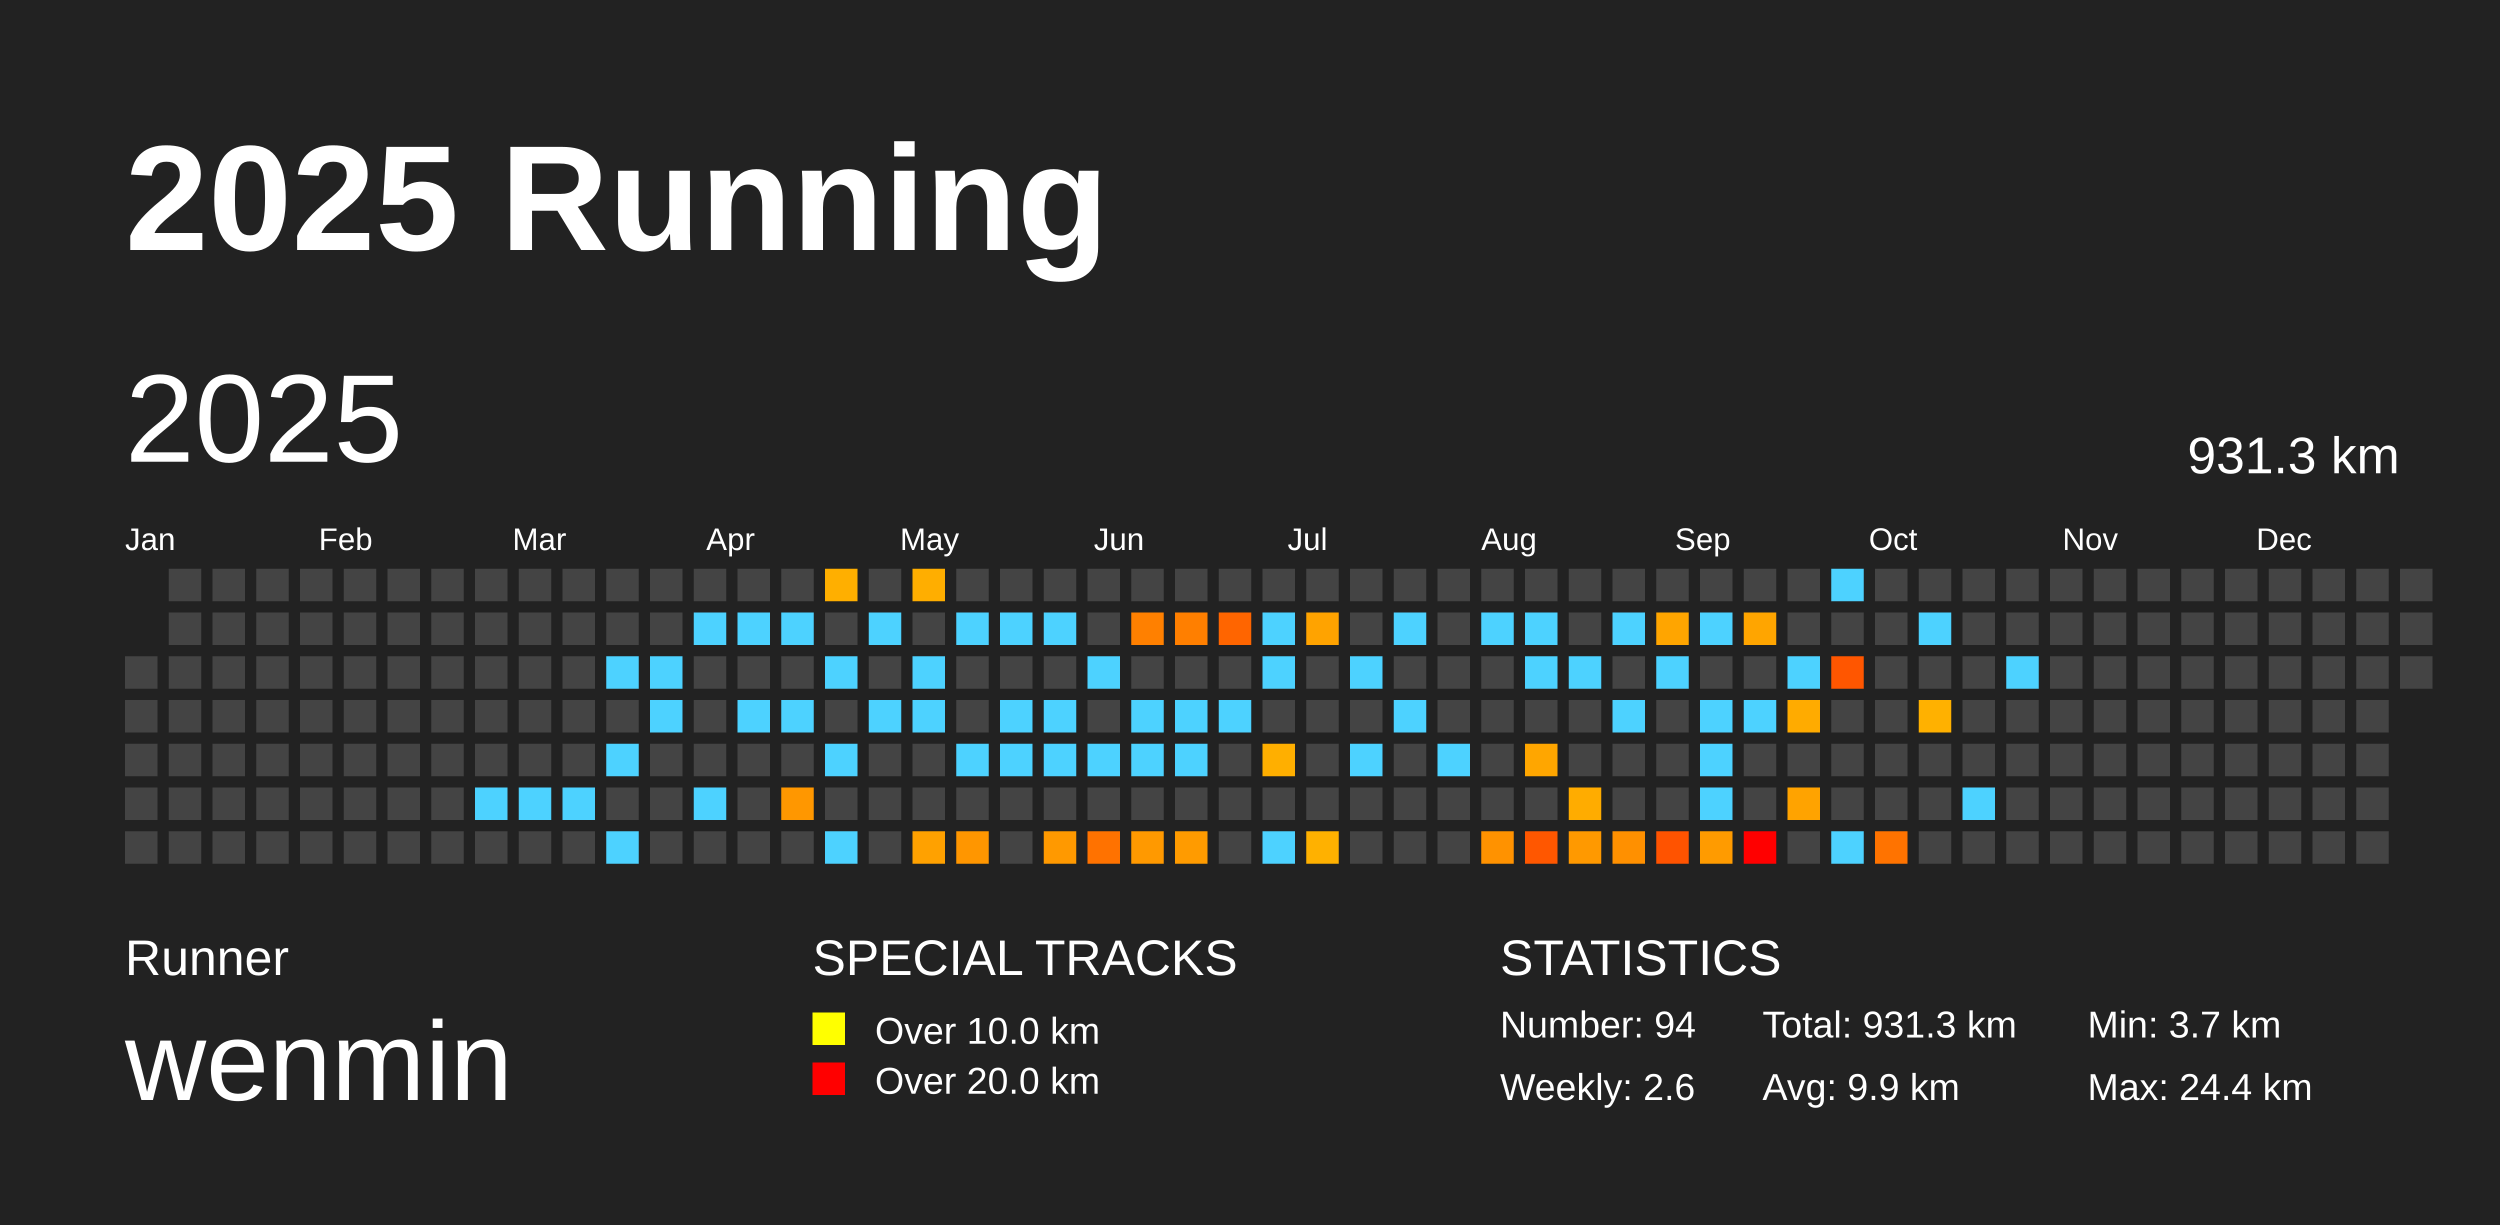
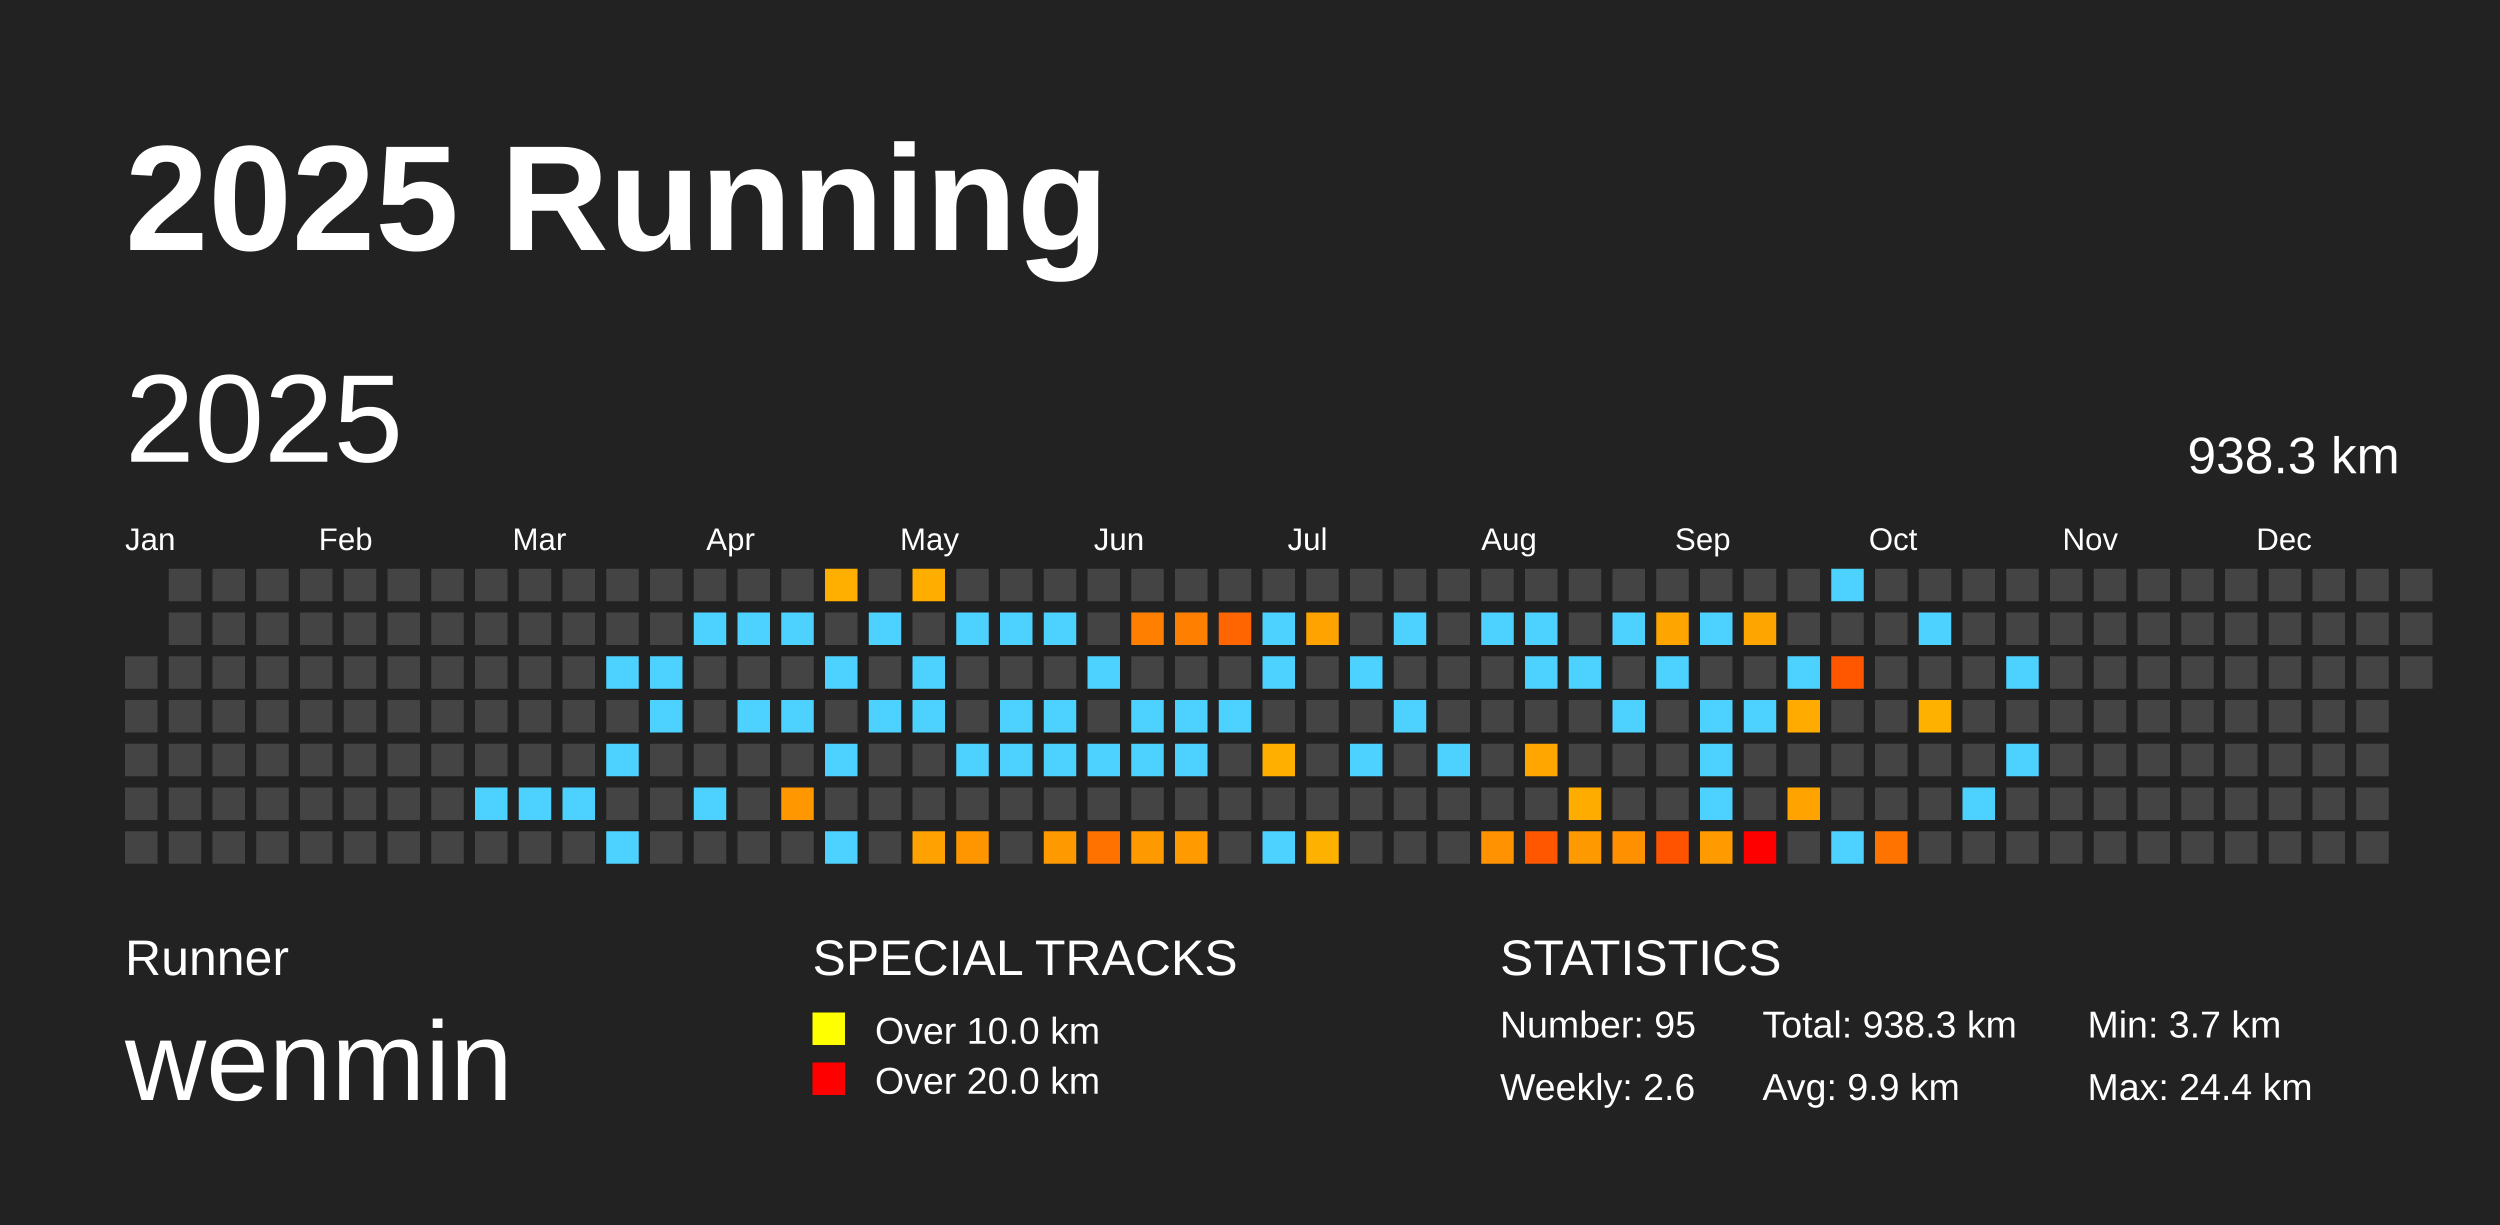
<svg xmlns="http://www.w3.org/2000/svg" baseProfile="full" height="98mm" version="1.1" viewBox="0,0,200,98" width="200mm">
  <defs />
  <rect fill="#222222" height="98" width="200" x="0" y="0" />
  <text fill="#FFFFFF" style="font-size:12px; font-family:Arial; font-weight:bold;" x="10" y="20">2025 Running</text>
  <text fill="#FFFFFF" style="font-size:4px; font-family:Arial" x="10" y="78">Runner</text>
  <text fill="#FFFFFF" style="font-size:9px; font-family:Arial" x="10" y="88">wenmin</text>
  <text fill="#FFFFFF" style="font-size:4px; font-family:Arial" x="65" y="78">SPECIAL TRACKS</text>
  <rect fill="yellow" height="2.6" width="2.6" x="65" y="81" />
  <text fill="#FFFFFF" style="font-size:3px; font-family:Arial" x="70" y="83.5">Over 10.0 km</text>
  <rect fill="red" height="2.6" width="2.6" x="65" y="85" />
  <text fill="#FFFFFF" style="font-size:3px; font-family:Arial" x="70" y="87.5">Over 20.0 km</text>
  <text fill="#FFFFFF" style="font-size:4px; font-family:Arial" x="120" y="78">STATISTICS</text>
-   <text fill="#FFFFFF" style="font-size:3px; font-family:Arial" x="120" y="83">Number: 94</text>
+   <text fill="#FFFFFF" style="font-size:3px; font-family:Arial" x="120" y="83">Number: 95</text>
  <text fill="#FFFFFF" style="font-size:3px; font-family:Arial" x="120" y="88">Weekly: 2.6</text>
-   <text fill="#FFFFFF" style="font-size:3px; font-family:Arial" x="141" y="83">Total: 931.3 km</text>
+   <text fill="#FFFFFF" style="font-size:3px; font-family:Arial" x="141" y="83">Total: 938.3 km</text>
  <text fill="#FFFFFF" style="font-size:3px; font-family:Arial" x="141" y="88">Avg: 9.9 km</text>
  <text fill="#FFFFFF" style="font-size:3px; font-family:Arial" x="167" y="83">Min: 3.7 km</text>
  <text fill="#FFFFFF" style="font-size:3px; font-family:Arial" x="167" y="88">Max: 24.4 km</text>
  <text dominant-baseline="hanging" fill="#FFFFFF" style="font-size:10.0px; font-family:Arial;" x="10" y="30">2025</text>
-   <text dominant-baseline="hanging" fill="#FFFFFF" style="font-size:4.125px; font-family:Arial;" x="175" y="35">931.3 km</text>
+   <text dominant-baseline="hanging" fill="#FFFFFF" style="font-size:4.125px; font-family:Arial;" x="175" y="35">938.3 km</text>
  <text fill="#FFFFFF" style="font-size:2.5px; font-family:Arial" x="10.0" y="44">Jan</text>
  <text fill="#FFFFFF" style="font-size:2.5px; font-family:Arial" x="25.5" y="44">Feb</text>
  <text fill="#FFFFFF" style="font-size:2.5px; font-family:Arial" x="41.0" y="44">Mar</text>
  <text fill="#FFFFFF" style="font-size:2.5px; font-family:Arial" x="56.5" y="44">Apr</text>
  <text fill="#FFFFFF" style="font-size:2.5px; font-family:Arial" x="72.0" y="44">May</text>
  <text fill="#FFFFFF" style="font-size:2.5px; font-family:Arial" x="87.5" y="44">Jun</text>
  <text fill="#FFFFFF" style="font-size:2.5px; font-family:Arial" x="103.0" y="44">Jul</text>
  <text fill="#FFFFFF" style="font-size:2.5px; font-family:Arial" x="118.5" y="44">Aug</text>
  <text fill="#FFFFFF" style="font-size:2.5px; font-family:Arial" x="134.0" y="44">Sep</text>
  <text fill="#FFFFFF" style="font-size:2.5px; font-family:Arial" x="149.5" y="44">Oct</text>
  <text fill="#FFFFFF" style="font-size:2.5px; font-family:Arial" x="165.0" y="44">Nov</text>
  <text fill="#FFFFFF" style="font-size:2.5px; font-family:Arial" x="180.5" y="44">Dec</text>
  <rect fill="#444444" height="2.6" width="2.6" x="10.0" y="52.5" />
  <rect fill="#444444" height="2.6" width="2.6" x="10.0" y="56.0" />
  <rect fill="#444444" height="2.6" width="2.6" x="10.0" y="59.5" />
  <rect fill="#444444" height="2.6" width="2.6" x="10.0" y="63.0" />
  <rect fill="#444444" height="2.6" width="2.6" x="10.0" y="66.5" />
  <rect fill="#444444" height="2.6" width="2.6" x="13.5" y="45.5" />
  <rect fill="#444444" height="2.6" width="2.6" x="13.5" y="49.0" />
  <rect fill="#444444" height="2.6" width="2.6" x="13.5" y="52.5" />
  <rect fill="#444444" height="2.6" width="2.6" x="13.5" y="56.0" />
  <rect fill="#444444" height="2.6" width="2.6" x="13.5" y="59.5" />
  <rect fill="#444444" height="2.6" width="2.6" x="13.5" y="63.0" />
  <rect fill="#444444" height="2.6" width="2.6" x="13.5" y="66.5" />
  <rect fill="#444444" height="2.6" width="2.6" x="17.0" y="45.5" />
  <rect fill="#444444" height="2.6" width="2.6" x="17.0" y="49.0" />
  <rect fill="#444444" height="2.6" width="2.6" x="17.0" y="52.5" />
  <rect fill="#444444" height="2.6" width="2.6" x="17.0" y="56.0" />
  <rect fill="#444444" height="2.6" width="2.6" x="17.0" y="59.5" />
  <rect fill="#444444" height="2.6" width="2.6" x="17.0" y="63.0" />
  <rect fill="#444444" height="2.6" width="2.6" x="17.0" y="66.5" />
  <rect fill="#444444" height="2.6" width="2.6" x="20.5" y="45.5" />
  <rect fill="#444444" height="2.6" width="2.6" x="20.5" y="49.0" />
  <rect fill="#444444" height="2.6" width="2.6" x="20.5" y="52.5" />
  <rect fill="#444444" height="2.6" width="2.6" x="20.5" y="56.0" />
  <rect fill="#444444" height="2.6" width="2.6" x="20.5" y="59.5" />
  <rect fill="#444444" height="2.6" width="2.6" x="20.5" y="63.0" />
  <rect fill="#444444" height="2.6" width="2.6" x="20.5" y="66.5" />
  <rect fill="#444444" height="2.6" width="2.6" x="24.0" y="45.5" />
  <rect fill="#444444" height="2.6" width="2.6" x="24.0" y="49.0" />
  <rect fill="#444444" height="2.6" width="2.6" x="24.0" y="52.5" />
  <rect fill="#444444" height="2.6" width="2.6" x="24.0" y="56.0" />
  <rect fill="#444444" height="2.6" width="2.6" x="24.0" y="59.5" />
  <rect fill="#444444" height="2.6" width="2.6" x="24.0" y="63.0" />
  <rect fill="#444444" height="2.6" width="2.6" x="24.0" y="66.5" />
  <rect fill="#444444" height="2.6" width="2.6" x="27.5" y="45.5" />
  <rect fill="#444444" height="2.6" width="2.6" x="27.5" y="49.0" />
  <rect fill="#444444" height="2.6" width="2.6" x="27.5" y="52.5" />
  <rect fill="#444444" height="2.6" width="2.6" x="27.5" y="56.0" />
  <rect fill="#444444" height="2.6" width="2.6" x="27.5" y="59.5" />
  <rect fill="#444444" height="2.6" width="2.6" x="27.5" y="63.0" />
  <rect fill="#444444" height="2.6" width="2.6" x="27.5" y="66.5" />
  <rect fill="#444444" height="2.6" width="2.6" x="31.0" y="45.5" />
  <rect fill="#444444" height="2.6" width="2.6" x="31.0" y="49.0" />
  <rect fill="#444444" height="2.6" width="2.6" x="31.0" y="52.5" />
  <rect fill="#444444" height="2.6" width="2.6" x="31.0" y="56.0" />
  <rect fill="#444444" height="2.6" width="2.6" x="31.0" y="59.5" />
  <rect fill="#444444" height="2.6" width="2.6" x="31.0" y="63.0" />
  <rect fill="#444444" height="2.6" width="2.6" x="31.0" y="66.5" />
  <rect fill="#444444" height="2.6" width="2.6" x="34.5" y="45.5" />
  <rect fill="#444444" height="2.6" width="2.6" x="34.5" y="49.0" />
  <rect fill="#444444" height="2.6" width="2.6" x="34.5" y="52.5" />
  <rect fill="#444444" height="2.6" width="2.6" x="34.5" y="56.0" />
  <rect fill="#444444" height="2.6" width="2.6" x="34.5" y="59.5" />
  <rect fill="#444444" height="2.6" width="2.6" x="34.5" y="63.0" />
  <rect fill="#444444" height="2.6" width="2.6" x="34.5" y="66.5" />
  <rect fill="#444444" height="2.6" width="2.6" x="38.0" y="45.5" />
  <rect fill="#444444" height="2.6" width="2.6" x="38.0" y="49.0" />
  <rect fill="#444444" height="2.6" width="2.6" x="38.0" y="52.5" />
  <rect fill="#444444" height="2.6" width="2.6" x="38.0" y="56.0" />
  <rect fill="#444444" height="2.6" width="2.6" x="38.0" y="59.5" />
  <rect fill="#4dd2ff" height="2.6" width="2.6" x="38.0" y="63.0" />
  <rect fill="#444444" height="2.6" width="2.6" x="38.0" y="66.5" />
  <rect fill="#444444" height="2.6" width="2.6" x="41.5" y="45.5" />
  <rect fill="#444444" height="2.6" width="2.6" x="41.5" y="49.0" />
  <rect fill="#444444" height="2.6" width="2.6" x="41.5" y="52.5" />
  <rect fill="#444444" height="2.6" width="2.6" x="41.5" y="56.0" />
  <rect fill="#444444" height="2.6" width="2.6" x="41.5" y="59.5" />
  <rect fill="#4dd2ff" height="2.6" width="2.6" x="41.5" y="63.0" />
  <rect fill="#444444" height="2.6" width="2.6" x="41.5" y="66.5" />
  <rect fill="#444444" height="2.6" width="2.6" x="45.0" y="45.5" />
  <rect fill="#444444" height="2.6" width="2.6" x="45.0" y="49.0" />
  <rect fill="#444444" height="2.6" width="2.6" x="45.0" y="52.5" />
  <rect fill="#444444" height="2.6" width="2.6" x="45.0" y="56.0" />
  <rect fill="#444444" height="2.6" width="2.6" x="45.0" y="59.5" />
  <rect fill="#4dd2ff" height="2.6" width="2.6" x="45.0" y="63.0" />
  <rect fill="#444444" height="2.6" width="2.6" x="45.0" y="66.5" />
  <rect fill="#444444" height="2.6" width="2.6" x="48.5" y="45.5" />
  <rect fill="#444444" height="2.6" width="2.6" x="48.5" y="49.0" />
  <rect fill="#4dd2ff" height="2.6" width="2.6" x="48.5" y="52.5" />
  <rect fill="#444444" height="2.6" width="2.6" x="48.5" y="56.0" />
  <rect fill="#4dd2ff" height="2.6" width="2.6" x="48.5" y="59.5" />
  <rect fill="#444444" height="2.6" width="2.6" x="48.5" y="63.0" />
  <rect fill="#4dd2ff" height="2.6" width="2.6" x="48.5" y="66.5" />
  <rect fill="#444444" height="2.6" width="2.6" x="52.0" y="45.5" />
  <rect fill="#444444" height="2.6" width="2.6" x="52.0" y="49.0" />
  <rect fill="#4dd2ff" height="2.6" width="2.6" x="52.0" y="52.5" />
  <rect fill="#4dd2ff" height="2.6" width="2.6" x="52.0" y="56.0" />
  <rect fill="#444444" height="2.6" width="2.6" x="52.0" y="59.5" />
  <rect fill="#444444" height="2.6" width="2.6" x="52.0" y="63.0" />
  <rect fill="#444444" height="2.6" width="2.6" x="52.0" y="66.5" />
  <rect fill="#444444" height="2.6" width="2.6" x="55.5" y="45.5" />
  <rect fill="#4dd2ff" height="2.6" width="2.6" x="55.5" y="49.0" />
  <rect fill="#444444" height="2.6" width="2.6" x="55.5" y="52.5" />
  <rect fill="#444444" height="2.6" width="2.6" x="55.5" y="56.0" />
  <rect fill="#444444" height="2.6" width="2.6" x="55.5" y="59.5" />
  <rect fill="#4dd2ff" height="2.6" width="2.6" x="55.5" y="63.0" />
  <rect fill="#444444" height="2.6" width="2.6" x="55.5" y="66.5" />
  <rect fill="#444444" height="2.6" width="2.6" x="59.0" y="45.5" />
  <rect fill="#4dd2ff" height="2.6" width="2.6" x="59.0" y="49.0" />
  <rect fill="#444444" height="2.6" width="2.6" x="59.0" y="52.5" />
  <rect fill="#4dd2ff" height="2.6" width="2.6" x="59.0" y="56.0" />
  <rect fill="#444444" height="2.6" width="2.6" x="59.0" y="59.5" />
  <rect fill="#444444" height="2.6" width="2.6" x="59.0" y="63.0" />
  <rect fill="#444444" height="2.6" width="2.6" x="59.0" y="66.5" />
  <rect fill="#444444" height="2.6" width="2.6" x="62.5" y="45.5" />
  <rect fill="#4dd2ff" height="2.6" width="2.6" x="62.5" y="49.0" />
  <rect fill="#444444" height="2.6" width="2.6" x="62.5" y="52.5" />
  <rect fill="#4dd2ff" height="2.6" width="2.6" x="62.5" y="56.0" />
  <rect fill="#444444" height="2.6" width="2.6" x="62.5" y="59.5" />
  <rect fill="#ff9700" height="2.6" width="2.6" x="62.5" y="63.0" />
  <rect fill="#444444" height="2.6" width="2.6" x="62.5" y="66.5" />
  <rect fill="#ffaf00" height="2.6" width="2.6" x="66.0" y="45.5" />
  <rect fill="#444444" height="2.6" width="2.6" x="66.0" y="49.0" />
  <rect fill="#4dd2ff" height="2.6" width="2.6" x="66.0" y="52.5" />
  <rect fill="#444444" height="2.6" width="2.6" x="66.0" y="56.0" />
  <rect fill="#4dd2ff" height="2.6" width="2.6" x="66.0" y="59.5" />
  <rect fill="#444444" height="2.6" width="2.6" x="66.0" y="63.0" />
  <rect fill="#4dd2ff" height="2.6" width="2.6" x="66.0" y="66.5" />
  <rect fill="#444444" height="2.6" width="2.6" x="69.5" y="45.5" />
  <rect fill="#4dd2ff" height="2.6" width="2.6" x="69.5" y="49.0" />
  <rect fill="#444444" height="2.6" width="2.6" x="69.5" y="52.5" />
  <rect fill="#4dd2ff" height="2.6" width="2.6" x="69.5" y="56.0" />
  <rect fill="#444444" height="2.6" width="2.6" x="69.5" y="59.5" />
  <rect fill="#444444" height="2.6" width="2.6" x="69.5" y="63.0" />
  <rect fill="#444444" height="2.6" width="2.6" x="69.5" y="66.5" />
  <rect fill="#ffae00" height="2.6" width="2.6" x="73.0" y="45.5" />
  <rect fill="#444444" height="2.6" width="2.6" x="73.0" y="49.0" />
  <rect fill="#4dd2ff" height="2.6" width="2.6" x="73.0" y="52.5" />
  <rect fill="#4dd2ff" height="2.6" width="2.6" x="73.0" y="56.0" />
  <rect fill="#444444" height="2.6" width="2.6" x="73.0" y="59.5" />
  <rect fill="#444444" height="2.6" width="2.6" x="73.0" y="63.0" />
  <rect fill="#ffa100" height="2.6" width="2.6" x="73.0" y="66.5" />
  <rect fill="#444444" height="2.6" width="2.6" x="76.5" y="45.5" />
  <rect fill="#4dd2ff" height="2.6" width="2.6" x="76.5" y="49.0" />
  <rect fill="#444444" height="2.6" width="2.6" x="76.5" y="52.5" />
  <rect fill="#444444" height="2.6" width="2.6" x="76.5" y="56.0" />
  <rect fill="#4dd2ff" height="2.6" width="2.6" x="76.5" y="59.5" />
  <rect fill="#444444" height="2.6" width="2.6" x="76.5" y="63.0" />
  <rect fill="#ff9600" height="2.6" width="2.6" x="76.5" y="66.5" />
  <rect fill="#444444" height="2.6" width="2.6" x="80.0" y="45.5" />
  <rect fill="#4dd2ff" height="2.6" width="2.6" x="80.0" y="49.0" />
  <rect fill="#444444" height="2.6" width="2.6" x="80.0" y="52.5" />
  <rect fill="#4dd2ff" height="2.6" width="2.6" x="80.0" y="56.0" />
  <rect fill="#4dd2ff" height="2.6" width="2.6" x="80.0" y="59.5" />
  <rect fill="#444444" height="2.6" width="2.6" x="80.0" y="63.0" />
  <rect fill="#444444" height="2.6" width="2.6" x="80.0" y="66.5" />
  <rect fill="#444444" height="2.6" width="2.6" x="83.5" y="45.5" />
  <rect fill="#4dd2ff" height="2.6" width="2.6" x="83.5" y="49.0" />
  <rect fill="#444444" height="2.6" width="2.6" x="83.5" y="52.5" />
  <rect fill="#4dd2ff" height="2.6" width="2.6" x="83.5" y="56.0" />
  <rect fill="#4dd2ff" height="2.6" width="2.6" x="83.5" y="59.5" />
  <rect fill="#444444" height="2.6" width="2.6" x="83.5" y="63.0" />
  <rect fill="#ff9900" height="2.6" width="2.6" x="83.5" y="66.5" />
  <rect fill="#444444" height="2.6" width="2.6" x="87.0" y="45.5" />
  <rect fill="#444444" height="2.6" width="2.6" x="87.0" y="49.0" />
  <rect fill="#4dd2ff" height="2.6" width="2.6" x="87.0" y="52.5" />
  <rect fill="#444444" height="2.6" width="2.6" x="87.0" y="56.0" />
  <rect fill="#4dd2ff" height="2.6" width="2.6" x="87.0" y="59.5" />
  <rect fill="#444444" height="2.6" width="2.6" x="87.0" y="63.0" />
  <rect fill="#ff7200" height="2.6" width="2.6" x="87.0" y="66.5" />
  <rect fill="#444444" height="2.6" width="2.6" x="90.5" y="45.5" />
  <rect fill="#ff8000" height="2.6" width="2.6" x="90.5" y="49.0" />
  <rect fill="#444444" height="2.6" width="2.6" x="90.5" y="52.5" />
  <rect fill="#4dd2ff" height="2.6" width="2.6" x="90.5" y="56.0" />
  <rect fill="#4dd2ff" height="2.6" width="2.6" x="90.5" y="59.5" />
  <rect fill="#444444" height="2.6" width="2.6" x="90.5" y="63.0" />
  <rect fill="#ff9900" height="2.6" width="2.6" x="90.5" y="66.5" />
  <rect fill="#444444" height="2.6" width="2.6" x="94.0" y="45.5" />
  <rect fill="#ff7f00" height="2.6" width="2.6" x="94.0" y="49.0" />
  <rect fill="#444444" height="2.6" width="2.6" x="94.0" y="52.5" />
  <rect fill="#4dd2ff" height="2.6" width="2.6" x="94.0" y="56.0" />
  <rect fill="#4dd2ff" height="2.6" width="2.6" x="94.0" y="59.5" />
  <rect fill="#444444" height="2.6" width="2.6" x="94.0" y="63.0" />
  <rect fill="#ff9b00" height="2.6" width="2.6" x="94.0" y="66.5" />
  <rect fill="#444444" height="2.6" width="2.6" x="97.5" y="45.5" />
  <rect fill="#ff6500" height="2.6" width="2.6" x="97.5" y="49.0" />
  <rect fill="#444444" height="2.6" width="2.6" x="97.5" y="52.5" />
  <rect fill="#4dd2ff" height="2.6" width="2.6" x="97.5" y="56.0" />
  <rect fill="#444444" height="2.6" width="2.6" x="97.5" y="59.5" />
  <rect fill="#444444" height="2.6" width="2.6" x="97.5" y="63.0" />
  <rect fill="#444444" height="2.6" width="2.6" x="97.5" y="66.5" />
  <rect fill="#444444" height="2.6" width="2.6" x="101.0" y="45.5" />
  <rect fill="#4dd2ff" height="2.6" width="2.6" x="101.0" y="49.0" />
  <rect fill="#4dd2ff" height="2.6" width="2.6" x="101.0" y="52.5" />
  <rect fill="#444444" height="2.6" width="2.6" x="101.0" y="56.0" />
  <rect fill="#ffaf00" height="2.6" width="2.6" x="101.0" y="59.5" />
  <rect fill="#444444" height="2.6" width="2.6" x="101.0" y="63.0" />
  <rect fill="#4dd2ff" height="2.6" width="2.6" x="101.0" y="66.5" />
  <rect fill="#444444" height="2.6" width="2.6" x="104.5" y="45.5" />
  <rect fill="#ffa300" height="2.6" width="2.6" x="104.5" y="49.0" />
  <rect fill="#444444" height="2.6" width="2.6" x="104.5" y="52.5" />
  <rect fill="#444444" height="2.6" width="2.6" x="104.5" y="56.0" />
  <rect fill="#444444" height="2.6" width="2.6" x="104.5" y="59.5" />
  <rect fill="#444444" height="2.6" width="2.6" x="104.5" y="63.0" />
  <rect fill="#ffb100" height="2.6" width="2.6" x="104.5" y="66.5" />
  <rect fill="#444444" height="2.6" width="2.6" x="108.0" y="45.5" />
  <rect fill="#444444" height="2.6" width="2.6" x="108.0" y="49.0" />
  <rect fill="#4dd2ff" height="2.6" width="2.6" x="108.0" y="52.5" />
  <rect fill="#444444" height="2.6" width="2.6" x="108.0" y="56.0" />
  <rect fill="#4dd2ff" height="2.6" width="2.6" x="108.0" y="59.5" />
  <rect fill="#444444" height="2.6" width="2.6" x="108.0" y="63.0" />
  <rect fill="#444444" height="2.6" width="2.6" x="108.0" y="66.5" />
  <rect fill="#444444" height="2.6" width="2.6" x="111.5" y="45.5" />
  <rect fill="#4dd2ff" height="2.6" width="2.6" x="111.5" y="49.0" />
  <rect fill="#444444" height="2.6" width="2.6" x="111.5" y="52.5" />
  <rect fill="#4dd2ff" height="2.6" width="2.6" x="111.5" y="56.0" />
  <rect fill="#444444" height="2.6" width="2.6" x="111.5" y="59.5" />
  <rect fill="#444444" height="2.6" width="2.6" x="111.5" y="63.0" />
  <rect fill="#444444" height="2.6" width="2.6" x="111.5" y="66.5" />
  <rect fill="#444444" height="2.6" width="2.6" x="115.0" y="45.5" />
  <rect fill="#444444" height="2.6" width="2.6" x="115.0" y="49.0" />
  <rect fill="#444444" height="2.6" width="2.6" x="115.0" y="52.5" />
  <rect fill="#444444" height="2.6" width="2.6" x="115.0" y="56.0" />
  <rect fill="#4dd2ff" height="2.6" width="2.6" x="115.0" y="59.5" />
  <rect fill="#444444" height="2.6" width="2.6" x="115.0" y="63.0" />
  <rect fill="#444444" height="2.6" width="2.6" x="115.0" y="66.5" />
  <rect fill="#444444" height="2.6" width="2.6" x="118.5" y="45.5" />
  <rect fill="#4dd2ff" height="2.6" width="2.6" x="118.5" y="49.0" />
  <rect fill="#444444" height="2.6" width="2.6" x="118.5" y="52.5" />
  <rect fill="#444444" height="2.6" width="2.6" x="118.5" y="56.0" />
  <rect fill="#444444" height="2.6" width="2.6" x="118.5" y="59.5" />
  <rect fill="#444444" height="2.6" width="2.6" x="118.5" y="63.0" />
  <rect fill="#ff9200" height="2.6" width="2.6" x="118.5" y="66.5" />
  <rect fill="#444444" height="2.6" width="2.6" x="122.0" y="45.5" />
  <rect fill="#4dd2ff" height="2.6" width="2.6" x="122.0" y="49.0" />
  <rect fill="#4dd2ff" height="2.6" width="2.6" x="122.0" y="52.5" />
  <rect fill="#444444" height="2.6" width="2.6" x="122.0" y="56.0" />
  <rect fill="#ffa600" height="2.6" width="2.6" x="122.0" y="59.5" />
  <rect fill="#444444" height="2.6" width="2.6" x="122.0" y="63.0" />
  <rect fill="#ff5700" height="2.6" width="2.6" x="122.0" y="66.5" />
  <rect fill="#444444" height="2.6" width="2.6" x="125.5" y="45.5" />
  <rect fill="#444444" height="2.6" width="2.6" x="125.5" y="49.0" />
  <rect fill="#4dd2ff" height="2.6" width="2.6" x="125.5" y="52.5" />
  <rect fill="#444444" height="2.6" width="2.6" x="125.5" y="56.0" />
  <rect fill="#444444" height="2.6" width="2.6" x="125.5" y="59.5" />
  <rect fill="#ffac00" height="2.6" width="2.6" x="125.5" y="63.0" />
  <rect fill="#ff9900" height="2.6" width="2.6" x="125.5" y="66.5" />
  <rect fill="#444444" height="2.6" width="2.6" x="129.0" y="45.5" />
  <rect fill="#4dd2ff" height="2.6" width="2.6" x="129.0" y="49.0" />
  <rect fill="#444444" height="2.6" width="2.6" x="129.0" y="52.5" />
  <rect fill="#4dd2ff" height="2.6" width="2.6" x="129.0" y="56.0" />
  <rect fill="#444444" height="2.6" width="2.6" x="129.0" y="59.5" />
  <rect fill="#444444" height="2.6" width="2.6" x="129.0" y="63.0" />
  <rect fill="#ff9000" height="2.6" width="2.6" x="129.0" y="66.5" />
  <rect fill="#444444" height="2.6" width="2.6" x="132.5" y="45.5" />
  <rect fill="#ffa500" height="2.6" width="2.6" x="132.5" y="49.0" />
  <rect fill="#4dd2ff" height="2.6" width="2.6" x="132.5" y="52.5" />
  <rect fill="#444444" height="2.6" width="2.6" x="132.5" y="56.0" />
  <rect fill="#444444" height="2.6" width="2.6" x="132.5" y="59.5" />
  <rect fill="#444444" height="2.6" width="2.6" x="132.5" y="63.0" />
  <rect fill="#ff5300" height="2.6" width="2.6" x="132.5" y="66.5" />
  <rect fill="#444444" height="2.6" width="2.6" x="136.0" y="45.5" />
  <rect fill="#4dd2ff" height="2.6" width="2.6" x="136.0" y="49.0" />
  <rect fill="#444444" height="2.6" width="2.6" x="136.0" y="52.5" />
  <rect fill="#4dd2ff" height="2.6" width="2.6" x="136.0" y="56.0" />
  <rect fill="#4dd2ff" height="2.6" width="2.6" x="136.0" y="59.5" />
  <rect fill="#4dd2ff" height="2.6" width="2.6" x="136.0" y="63.0" />
  <rect fill="#ff9b00" height="2.6" width="2.6" x="136.0" y="66.5" />
  <rect fill="#444444" height="2.6" width="2.6" x="139.5" y="45.5" />
  <rect fill="#ffa500" height="2.6" width="2.6" x="139.5" y="49.0" />
  <rect fill="#444444" height="2.6" width="2.6" x="139.5" y="52.5" />
  <rect fill="#4dd2ff" height="2.6" width="2.6" x="139.5" y="56.0" />
  <rect fill="#444444" height="2.6" width="2.6" x="139.5" y="59.5" />
  <rect fill="#444444" height="2.6" width="2.6" x="139.5" y="63.0" />
  <rect fill="red" height="2.6" width="2.6" x="139.5" y="66.5" />
  <rect fill="#444444" height="2.6" width="2.6" x="143.0" y="45.5" />
  <rect fill="#444444" height="2.6" width="2.6" x="143.0" y="49.0" />
  <rect fill="#4dd2ff" height="2.6" width="2.6" x="143.0" y="52.5" />
  <rect fill="#ffab00" height="2.6" width="2.6" x="143.0" y="56.0" />
  <rect fill="#444444" height="2.6" width="2.6" x="143.0" y="59.5" />
  <rect fill="#ffa300" height="2.6" width="2.6" x="143.0" y="63.0" />
  <rect fill="#444444" height="2.6" width="2.6" x="143.0" y="66.5" />
  <rect fill="#4dd2ff" height="2.6" width="2.6" x="146.5" y="45.5" />
  <rect fill="#444444" height="2.6" width="2.6" x="146.5" y="49.0" />
  <rect fill="#ff5600" height="2.6" width="2.6" x="146.5" y="52.5" />
  <rect fill="#444444" height="2.6" width="2.6" x="146.5" y="56.0" />
  <rect fill="#444444" height="2.6" width="2.6" x="146.5" y="59.5" />
  <rect fill="#444444" height="2.6" width="2.6" x="146.5" y="63.0" />
  <rect fill="#4dd2ff" height="2.6" width="2.6" x="146.5" y="66.5" />
  <rect fill="#444444" height="2.6" width="2.6" x="150.0" y="45.5" />
  <rect fill="#444444" height="2.6" width="2.6" x="150.0" y="49.0" />
  <rect fill="#444444" height="2.6" width="2.6" x="150.0" y="52.5" />
  <rect fill="#444444" height="2.6" width="2.6" x="150.0" y="56.0" />
  <rect fill="#444444" height="2.6" width="2.6" x="150.0" y="59.5" />
  <rect fill="#444444" height="2.6" width="2.6" x="150.0" y="63.0" />
  <rect fill="#ff7300" height="2.6" width="2.6" x="150.0" y="66.5" />
  <rect fill="#444444" height="2.6" width="2.6" x="153.5" y="45.5" />
  <rect fill="#4dd2ff" height="2.6" width="2.6" x="153.5" y="49.0" />
  <rect fill="#444444" height="2.6" width="2.6" x="153.5" y="52.5" />
  <rect fill="#ffb100" height="2.6" width="2.6" x="153.5" y="56.0" />
  <rect fill="#444444" height="2.6" width="2.6" x="153.5" y="59.5" />
  <rect fill="#444444" height="2.6" width="2.6" x="153.5" y="63.0" />
  <rect fill="#444444" height="2.6" width="2.6" x="153.5" y="66.5" />
  <rect fill="#444444" height="2.6" width="2.6" x="157.0" y="45.5" />
  <rect fill="#444444" height="2.6" width="2.6" x="157.0" y="49.0" />
  <rect fill="#444444" height="2.6" width="2.6" x="157.0" y="52.5" />
  <rect fill="#444444" height="2.6" width="2.6" x="157.0" y="56.0" />
  <rect fill="#444444" height="2.6" width="2.6" x="157.0" y="59.5" />
  <rect fill="#4dd2ff" height="2.6" width="2.6" x="157.0" y="63.0" />
  <rect fill="#444444" height="2.6" width="2.6" x="157.0" y="66.5" />
  <rect fill="#444444" height="2.6" width="2.6" x="160.5" y="45.5" />
  <rect fill="#444444" height="2.6" width="2.6" x="160.5" y="49.0" />
  <rect fill="#4dd2ff" height="2.6" width="2.6" x="160.5" y="52.5" />
  <rect fill="#444444" height="2.6" width="2.6" x="160.5" y="56.0" />
-   <rect fill="#444444" height="2.6" width="2.6" x="160.5" y="59.5" />
+   <rect fill="#4dd2ff" height="2.6" width="2.6" x="160.5" y="59.5" />
  <rect fill="#444444" height="2.6" width="2.6" x="160.5" y="63.0" />
  <rect fill="#444444" height="2.6" width="2.6" x="160.5" y="66.5" />
  <rect fill="#444444" height="2.6" width="2.6" x="164.0" y="45.5" />
  <rect fill="#444444" height="2.6" width="2.6" x="164.0" y="49.0" />
  <rect fill="#444444" height="2.6" width="2.6" x="164.0" y="52.5" />
  <rect fill="#444444" height="2.6" width="2.6" x="164.0" y="56.0" />
  <rect fill="#444444" height="2.6" width="2.6" x="164.0" y="59.5" />
  <rect fill="#444444" height="2.6" width="2.6" x="164.0" y="63.0" />
  <rect fill="#444444" height="2.6" width="2.6" x="164.0" y="66.5" />
  <rect fill="#444444" height="2.6" width="2.6" x="167.5" y="45.5" />
  <rect fill="#444444" height="2.6" width="2.6" x="167.5" y="49.0" />
  <rect fill="#444444" height="2.6" width="2.6" x="167.5" y="52.5" />
  <rect fill="#444444" height="2.6" width="2.6" x="167.5" y="56.0" />
  <rect fill="#444444" height="2.6" width="2.6" x="167.5" y="59.5" />
  <rect fill="#444444" height="2.6" width="2.6" x="167.5" y="63.0" />
  <rect fill="#444444" height="2.6" width="2.6" x="167.5" y="66.5" />
  <rect fill="#444444" height="2.6" width="2.6" x="171.0" y="45.5" />
  <rect fill="#444444" height="2.6" width="2.6" x="171.0" y="49.0" />
  <rect fill="#444444" height="2.6" width="2.6" x="171.0" y="52.5" />
  <rect fill="#444444" height="2.6" width="2.6" x="171.0" y="56.0" />
  <rect fill="#444444" height="2.6" width="2.6" x="171.0" y="59.5" />
  <rect fill="#444444" height="2.6" width="2.6" x="171.0" y="63.0" />
  <rect fill="#444444" height="2.6" width="2.6" x="171.0" y="66.5" />
  <rect fill="#444444" height="2.6" width="2.6" x="174.5" y="45.5" />
  <rect fill="#444444" height="2.6" width="2.6" x="174.5" y="49.0" />
  <rect fill="#444444" height="2.6" width="2.6" x="174.5" y="52.5" />
  <rect fill="#444444" height="2.6" width="2.6" x="174.5" y="56.0" />
  <rect fill="#444444" height="2.6" width="2.6" x="174.5" y="59.5" />
  <rect fill="#444444" height="2.6" width="2.6" x="174.5" y="63.0" />
  <rect fill="#444444" height="2.6" width="2.6" x="174.5" y="66.5" />
  <rect fill="#444444" height="2.6" width="2.6" x="178.0" y="45.5" />
  <rect fill="#444444" height="2.6" width="2.6" x="178.0" y="49.0" />
  <rect fill="#444444" height="2.6" width="2.6" x="178.0" y="52.5" />
  <rect fill="#444444" height="2.6" width="2.6" x="178.0" y="56.0" />
  <rect fill="#444444" height="2.6" width="2.6" x="178.0" y="59.5" />
  <rect fill="#444444" height="2.6" width="2.6" x="178.0" y="63.0" />
  <rect fill="#444444" height="2.6" width="2.6" x="178.0" y="66.5" />
  <rect fill="#444444" height="2.6" width="2.6" x="181.5" y="45.5" />
  <rect fill="#444444" height="2.6" width="2.6" x="181.5" y="49.0" />
  <rect fill="#444444" height="2.6" width="2.6" x="181.5" y="52.5" />
  <rect fill="#444444" height="2.6" width="2.6" x="181.5" y="56.0" />
  <rect fill="#444444" height="2.6" width="2.6" x="181.5" y="59.5" />
  <rect fill="#444444" height="2.6" width="2.6" x="181.5" y="63.0" />
  <rect fill="#444444" height="2.6" width="2.6" x="181.5" y="66.5" />
  <rect fill="#444444" height="2.6" width="2.6" x="185.0" y="45.5" />
  <rect fill="#444444" height="2.6" width="2.6" x="185.0" y="49.0" />
  <rect fill="#444444" height="2.6" width="2.6" x="185.0" y="52.5" />
  <rect fill="#444444" height="2.6" width="2.6" x="185.0" y="56.0" />
  <rect fill="#444444" height="2.6" width="2.6" x="185.0" y="59.5" />
  <rect fill="#444444" height="2.6" width="2.6" x="185.0" y="63.0" />
  <rect fill="#444444" height="2.6" width="2.6" x="185.0" y="66.5" />
  <rect fill="#444444" height="2.6" width="2.6" x="188.5" y="45.5" />
  <rect fill="#444444" height="2.6" width="2.6" x="188.5" y="49.0" />
  <rect fill="#444444" height="2.6" width="2.6" x="188.5" y="52.5" />
  <rect fill="#444444" height="2.6" width="2.6" x="188.5" y="56.0" />
  <rect fill="#444444" height="2.6" width="2.6" x="188.5" y="59.5" />
  <rect fill="#444444" height="2.6" width="2.6" x="188.5" y="63.0" />
  <rect fill="#444444" height="2.6" width="2.6" x="188.5" y="66.5" />
  <rect fill="#444444" height="2.6" width="2.6" x="192.0" y="45.5" />
  <rect fill="#444444" height="2.6" width="2.6" x="192.0" y="49.0" />
  <rect fill="#444444" height="2.6" width="2.6" x="192.0" y="52.5" />
</svg>
